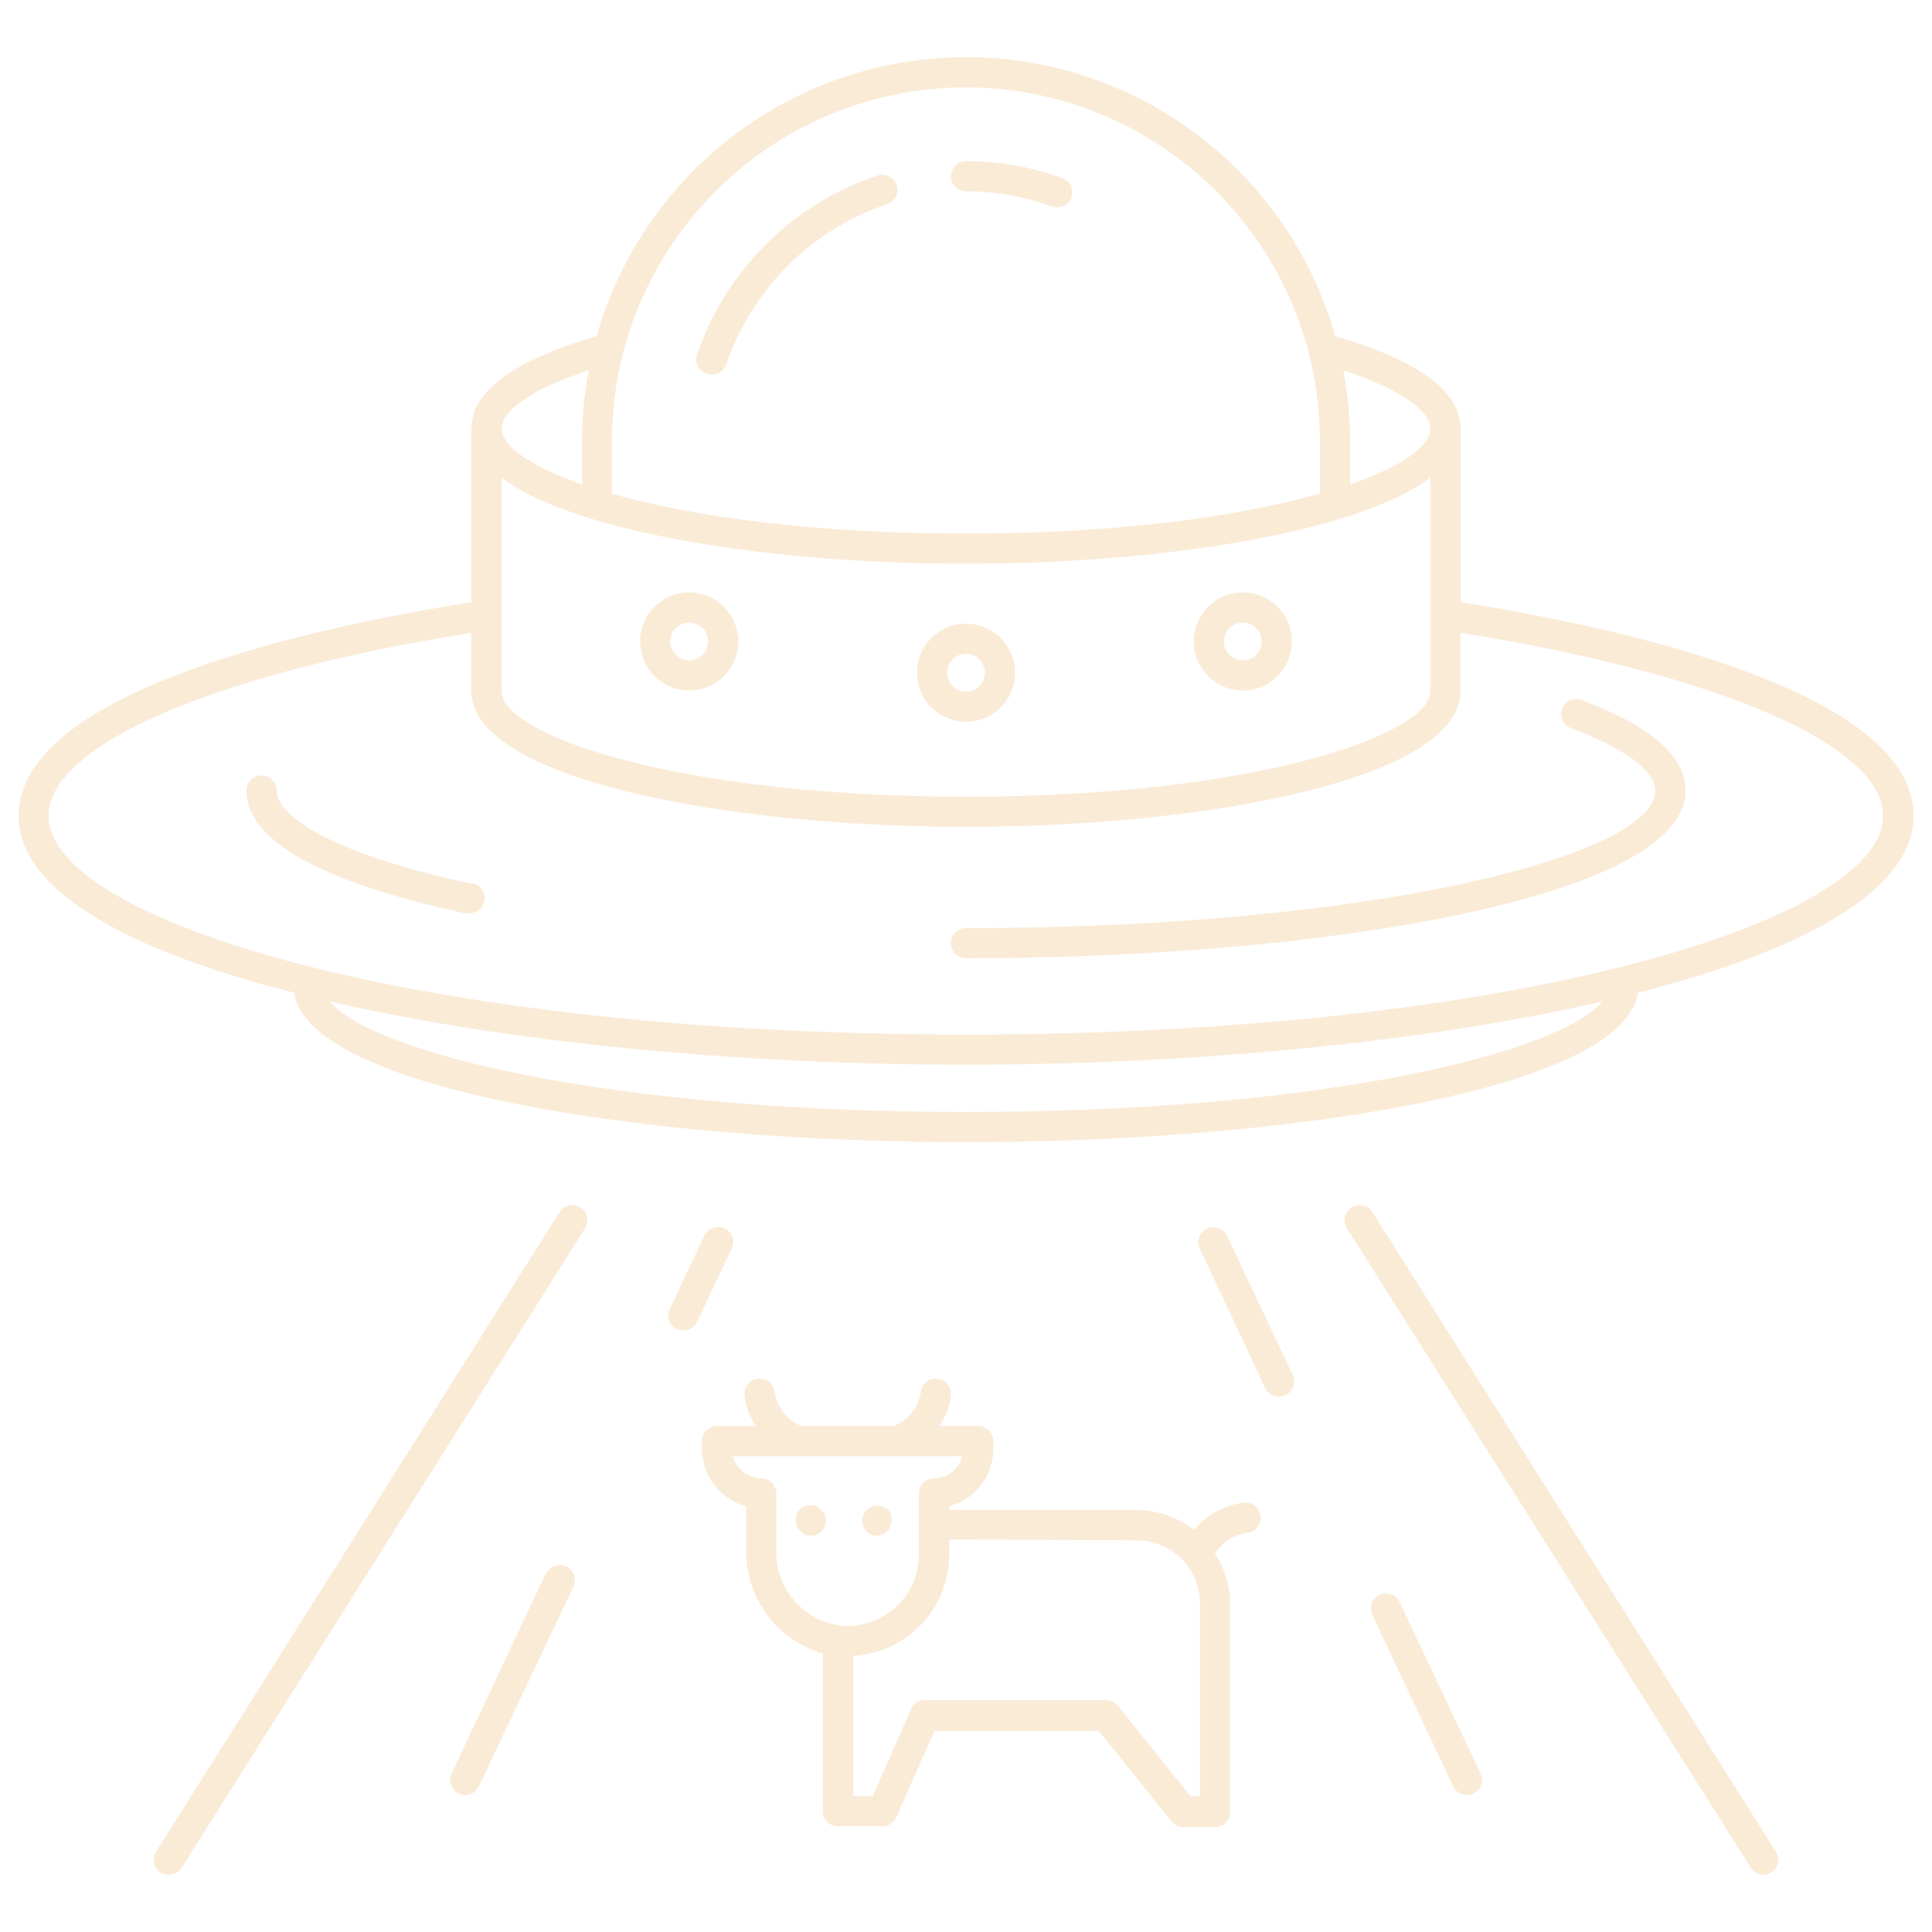
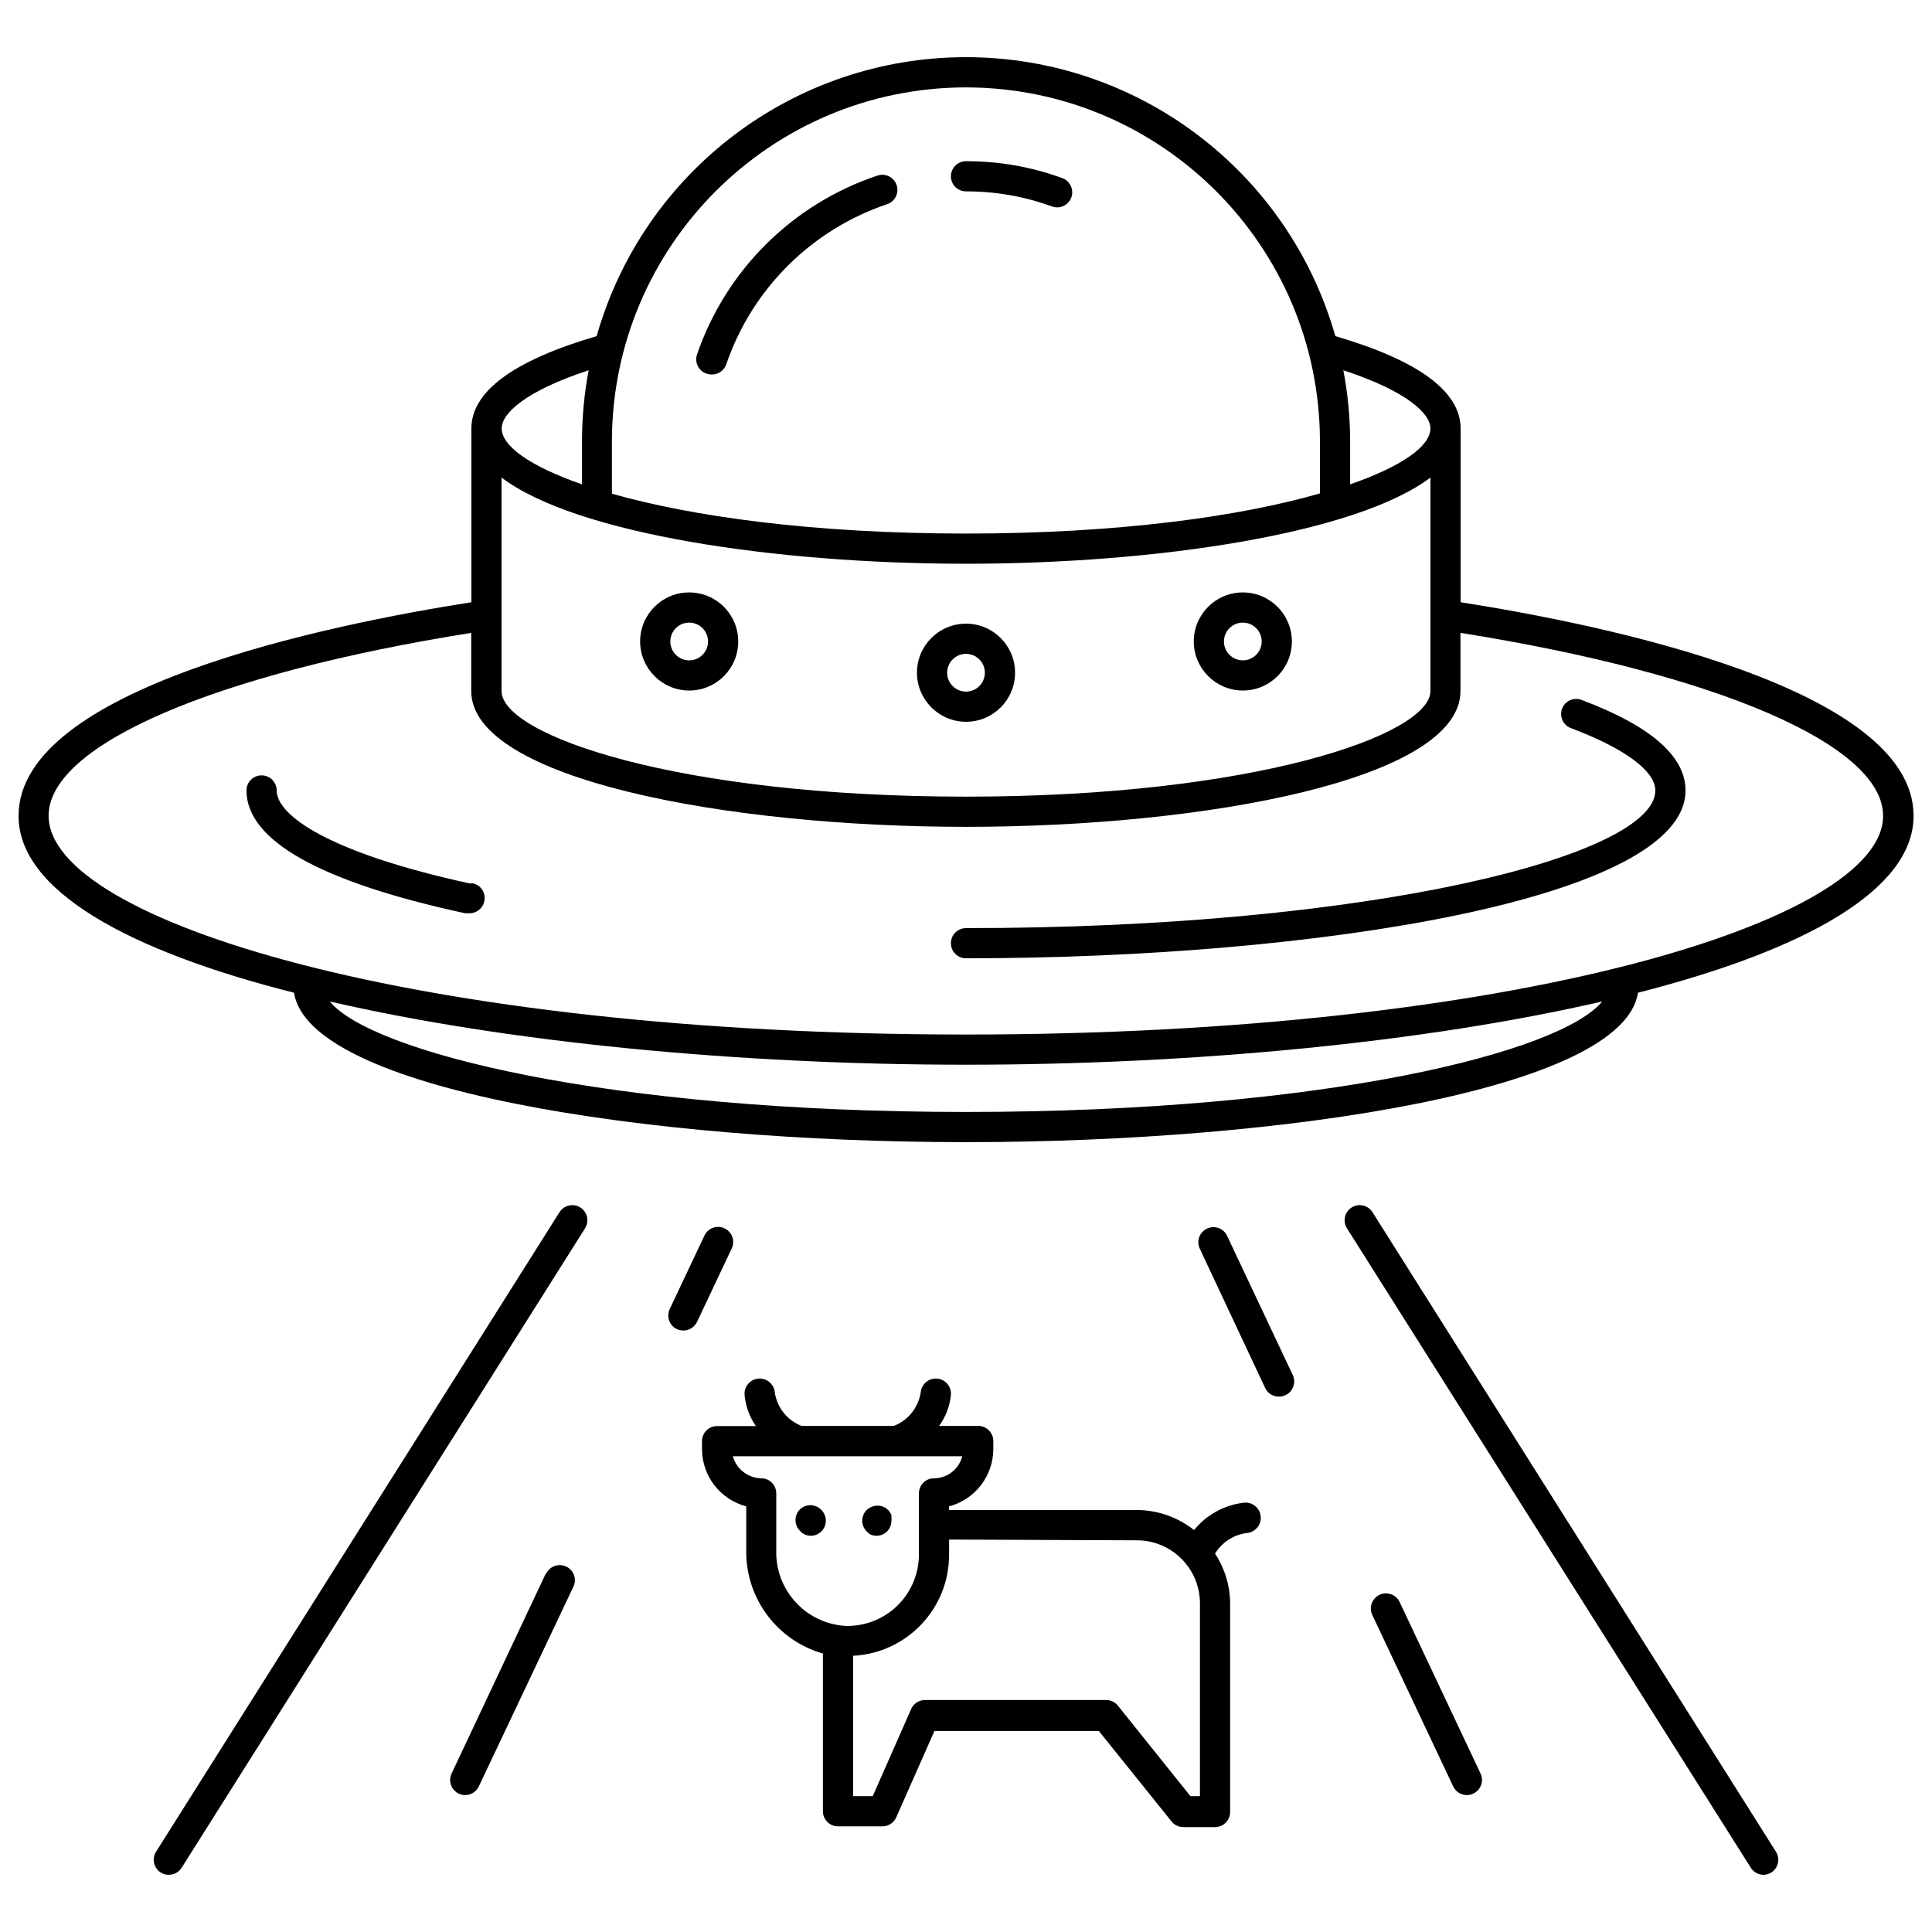
- <svg xmlns="http://www.w3.org/2000/svg" fill="#FAEBD7" width="800px" height="800px" viewBox="0 0 128 128" data-name="Layer 1" id="Layer_1">
+ <svg xmlns="http://www.w3.org/2000/svg" fill="currentColor" width="800px" height="800px" viewBox="0 0 128 128" data-name="Layer 1" id="Layer_1">
  <path d="M64,12.68a16.49,16.49,0,0,1,5.7,1,1,1,0,0,0,.34.06,1,1,0,0,0,.34-1.94A18.43,18.43,0,0,0,64,10.68a1,1,0,0,0,0,2Z" />
  <path d="M46.8,24.75a1,1,0,0,0,.32.06,1,1,0,0,0,1-.68,17,17,0,0,1,10.65-10.6,1,1,0,0,0-.63-1.9A19,19,0,0,0,46.18,23.48,1,1,0,0,0,46.8,24.75Z" />
  <path d="M64,47.82a3.25,3.25,0,1,0-3.25-3.25A3.26,3.26,0,0,0,64,47.82Zm0-4.5a1.25,1.25,0,1,1-1.25,1.25A1.25,1.25,0,0,1,64,43.32Z" />
  <path d="M82.34,45.75a3.25,3.25,0,1,0-3.25-3.25A3.26,3.26,0,0,0,82.34,45.75Zm0-4.5a1.25,1.25,0,1,1-1.25,1.25A1.25,1.25,0,0,1,82.34,41.25Z" />
  <path d="M45.66,45.75a3.25,3.25,0,1,0-3.25-3.25A3.26,3.26,0,0,0,45.66,45.75Zm0-4.5a1.25,1.25,0,1,1-1.25,1.25A1.25,1.25,0,0,1,45.66,41.25Z" />
  <path d="M31.21,58.55c-9.5-2.06-12.88-4.55-12.88-6.18a1,1,0,1,0-2,0c0,3.31,4.86,6.05,14.46,8.13a.75.75,0,0,0,.21,0,1,1,0,0,0,.21-2Z" />
  <path d="M104.83,46.39a1,1,0,1,0-.7,1.87c3.52,1.33,5.54,2.83,5.54,4.11,0,4.31-18.76,9.12-45.67,9.12a1,1,0,0,0,0,2c23.11,0,47.67-3.9,47.67-11.12C111.67,50.11,109.37,48.1,104.83,46.39Z" />
  <path d="M96.77,39.9V28.81s0-.09,0-.13a2.83,2.83,0,0,0,0-.29c0-2.45-2.79-4.51-8.3-6.12a25.44,25.44,0,0,0-48.94,0c-5.51,1.61-8.3,3.67-8.3,6.12a2.83,2.83,0,0,0,0,.29s0,.08,0,.13V39.9c-9.51,1.49-30,5.68-30,14.15C1.22,59,8.51,63,19.48,65.77c1,6.43,23.38,9.9,44.52,9.9s43.55-3.47,44.52-9.9c11-2.81,18.26-6.79,18.26-11.72C126.78,45.59,106.29,41.39,96.77,39.9ZM33.23,31.64c4.92,3.73,18.15,5.71,30.77,5.71s25.85-2,30.77-5.71V45.78c0,2.91-11.7,7-30.77,7s-30.77-4.06-30.77-7Zm61.54-3.25c0,1.16-1.87,2.5-5.32,3.7V29.24A25.24,25.24,0,0,0,89,24.53C93.22,25.92,94.77,27.4,94.77,28.39ZM64,5.79A23.48,23.48,0,0,1,87.45,29.24v3.45s0,0,0,0C82.14,34.22,74.1,35.35,64,35.35s-18.14-1.13-23.46-2.64c0,0,0,0,0,0V29.24A23.48,23.48,0,0,1,64,5.79ZM39,24.53a25.24,25.24,0,0,0-.44,4.71v2.85c-3.45-1.2-5.32-2.54-5.32-3.7C33.23,27.4,34.78,25.92,39,24.53ZM64,73.67c-23.9,0-39.44-4-42.15-7.32C33.59,69.06,48.92,70.54,64,70.54s30.41-1.48,42.15-4.19C103.44,69.68,87.9,73.67,64,73.67Zm0-5.13C27.64,68.54,3.22,61,3.22,54.05c0-4.7,11-9.42,28-12.12v3.85c0,5.83,16.88,9,32.77,9s32.77-3.14,32.77-9V41.93c17,2.7,28,7.42,28,12.12C124.78,61,100.36,68.54,64,68.54Z" />
  <path d="M36.16,104.25,29.92,117.5a1,1,0,0,0,.47,1.33,1,1,0,0,0,.43.1,1,1,0,0,0,.9-.57L38,105.1a1,1,0,0,0-1.81-.85Z" />
  <path d="M48,81.38a1,1,0,0,0-1.33.48l-2.3,4.87a1,1,0,0,0,.48,1.33,1.11,1.11,0,0,0,.43.09,1,1,0,0,0,.9-.57l2.3-4.87A1,1,0,0,0,48,81.38Z" />
  <path d="M91.4,105.66a1,1,0,0,0-.48,1.34l5.36,11.36a1,1,0,0,0,.9.57,1,1,0,0,0,.43-.1,1,1,0,0,0,.48-1.33l-5.36-11.36A1,1,0,0,0,91.4,105.66Z" />
  <path d="M84.74,92.53a.94.94,0,0,0,.43-.1,1,1,0,0,0,.48-1.33l-4.36-9.24a1,1,0,0,0-1.81.85L83.84,92A1,1,0,0,0,84.74,92.53Z" />
  <path d="M38.45,80a1,1,0,0,0-1.38.31L10.34,122.68a1,1,0,0,0,.31,1.38,1,1,0,0,0,.54.15,1,1,0,0,0,.84-.46L38.76,81.38A1,1,0,0,0,38.45,80Z" />
  <path d="M116.81,124.21a1,1,0,0,0,.54-.15,1,1,0,0,0,.31-1.38L90.93,80.31A1,1,0,0,0,89.55,80a1,1,0,0,0-.31,1.38L116,123.75A1,1,0,0,0,116.81,124.21Z" />
  <path d="M46.51,95.48V96a3.93,3.93,0,0,0,2.93,3.8v3a7,7,0,0,0,5.08,6.75V120a1,1,0,0,0,1,1h2.95a1,1,0,0,0,.91-.6l2.53-5.72H72.8l4.82,6a1,1,0,0,0,.78.37h2.1a1,1,0,0,0,1-1V106.23a6.1,6.1,0,0,0-1-3.3,2.9,2.9,0,0,1,2.16-1.37,1,1,0,0,0-.28-2,5,5,0,0,0-3.27,1.81,6.18,6.18,0,0,0-3.83-1.33H62.88v-.24A3.94,3.94,0,0,0,65.81,96v-.53a1,1,0,0,0-1-1H62.22A4.21,4.21,0,0,0,63,92.42a1,1,0,0,0-2-.17,2.85,2.85,0,0,1-1.78,2.22H53.1a2.84,2.84,0,0,1-1.77-2.22,1,1,0,1,0-2,.17,4.29,4.29,0,0,0,.75,2.06H47.51A1,1,0,0,0,46.51,95.48Zm28.81,6.57a4.18,4.18,0,0,1,4.18,4.18V119h-.63l-4.81-6a1,1,0,0,0-.78-.37h-12a1,1,0,0,0-.91.59L57.82,119h-1.3v-9.3A6.7,6.7,0,0,0,62.88,103v-1ZM63.75,96.48a1.93,1.93,0,0,1-1.87,1.46,1,1,0,0,0-1,1V103A4.73,4.73,0,0,1,56,107.72a4.88,4.88,0,0,1-4.57-5V98.94a1,1,0,0,0-1-1,2,2,0,0,1-1.88-1.46Z" />
  <path d="M53.33,101.67a1.09,1.09,0,0,0,.39.08,1,1,0,0,0,.7-1.71A1,1,0,0,0,53,100a1,1,0,0,0,0,1.42A1,1,0,0,0,53.33,101.67Z" />
  <path d="M57.68,101.67a1,1,0,0,0,.38.08,1,1,0,0,0,.71-.29,1,1,0,0,0,.29-.71.68.68,0,0,0,0-.2,1.21,1.21,0,0,0,0-.18,1,1,0,0,0-.1-.17.61.61,0,0,0-.12-.16,1,1,0,0,0-1.09-.21,1.15,1.15,0,0,0-.33.21,1,1,0,0,0,0,1.42A1.15,1.15,0,0,0,57.68,101.67Z" />
</svg>
